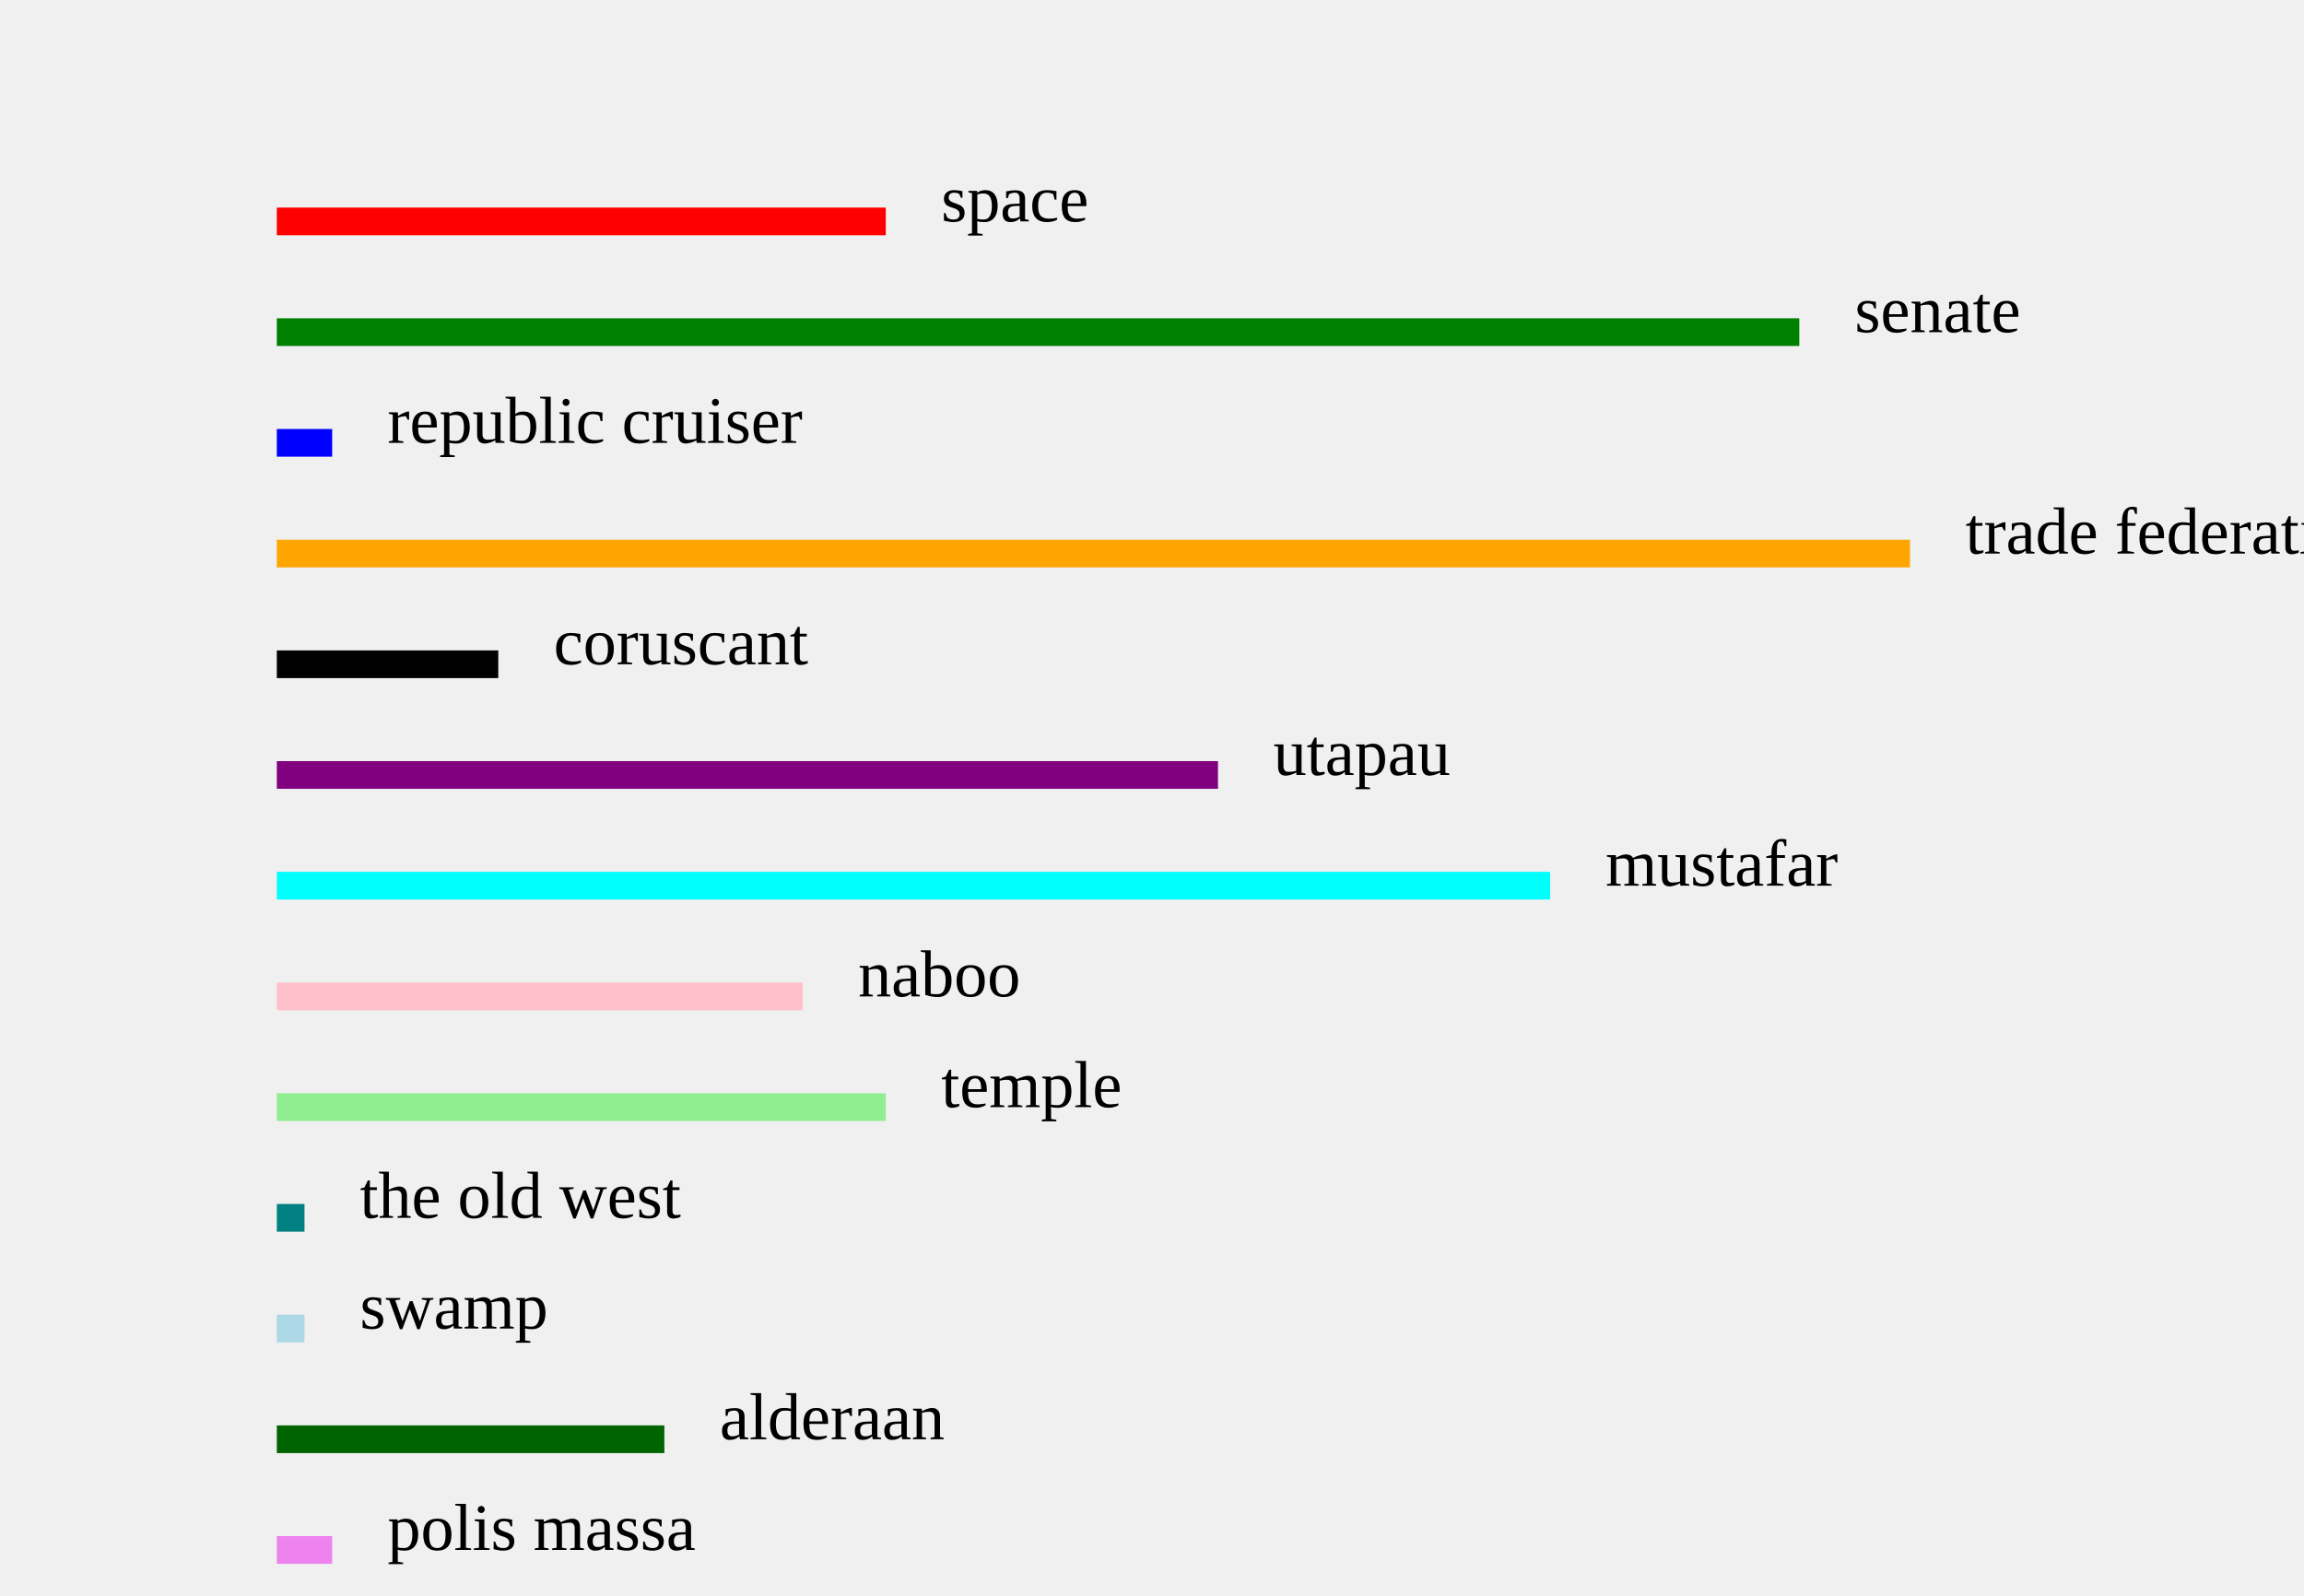
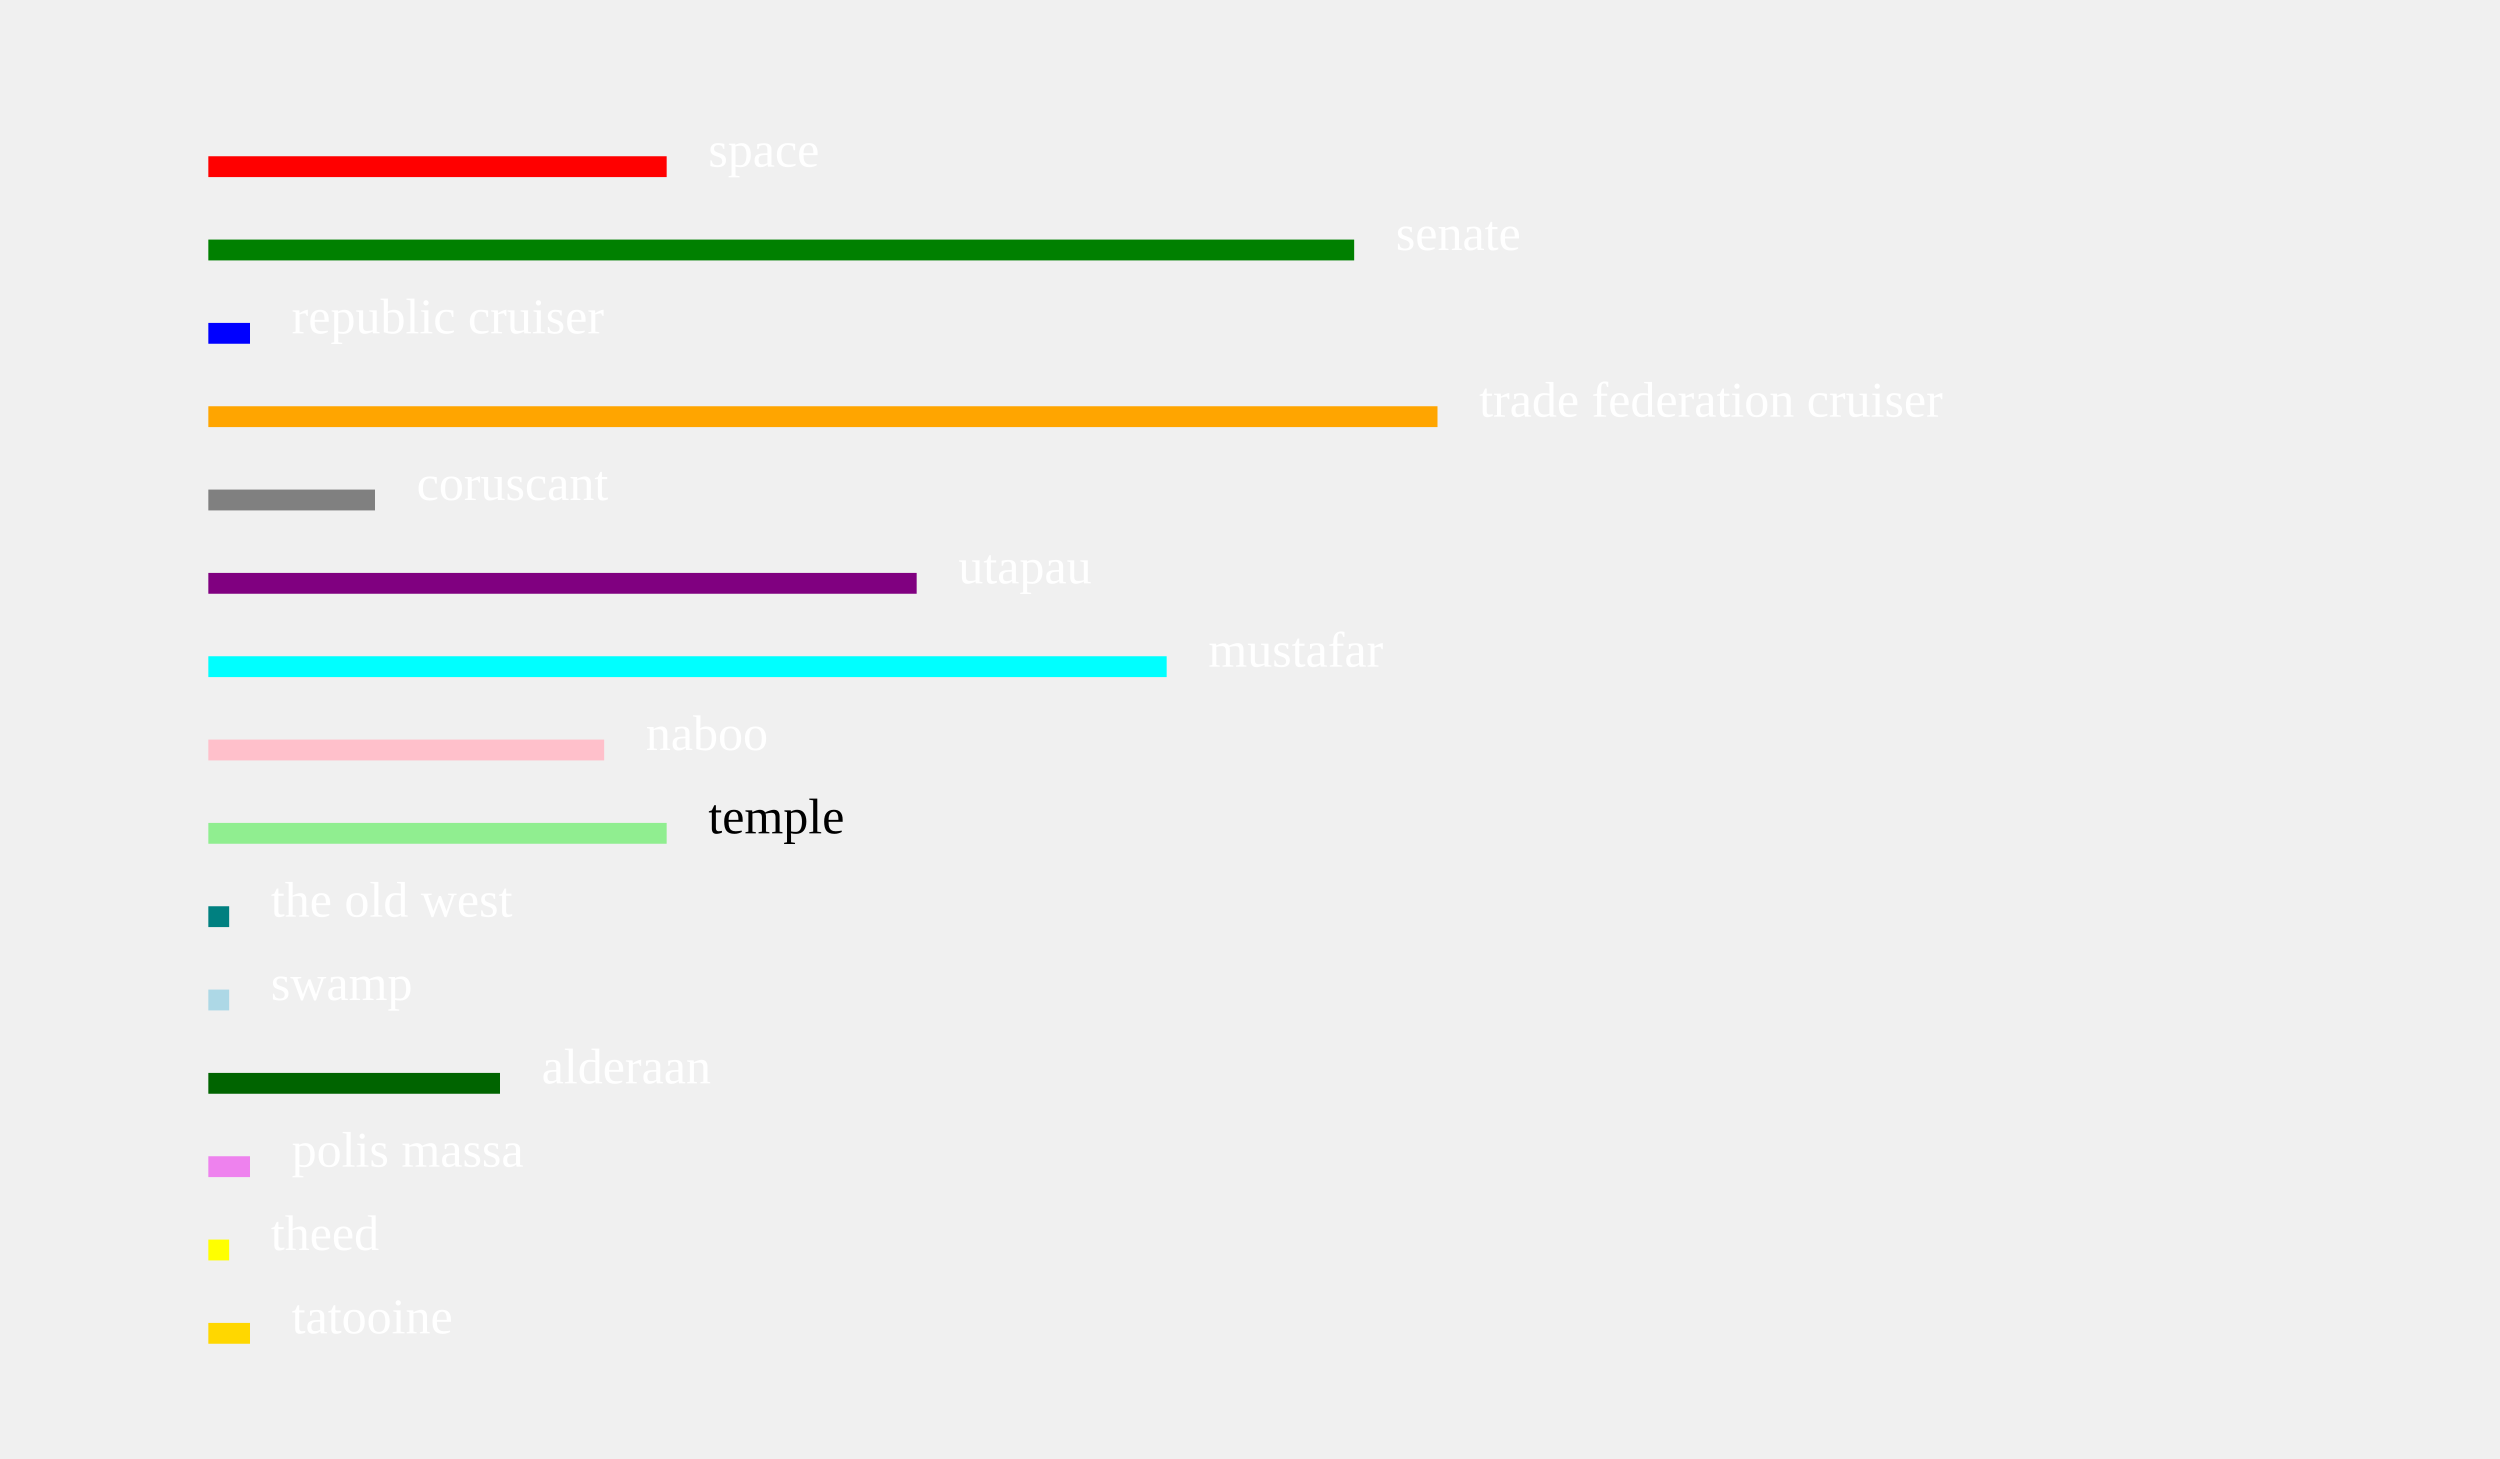
- <svg xmlns="http://www.w3.org/2000/svg" width="100%" height="100%">
+ <svg xmlns="http://www.w3.org/2000/svg" width="600" height="350">
  <g transform="translate(50, 20)">
    <g id="P-1">
      <line x1="0" y1="20" x2="110" y2="20" stroke="red" stroke-width="5" />
-       <text x="120" y="20">space</text>
+       <text fill="white" x="120" y="20">space</text>
    </g>
    <g id="P-2">
      <line x1="0" y1="40" x2="275" y2="40" stroke="green" stroke-width="5" />
-       <text x="285" y="40">senate</text>
+       <text fill="white" x="285" y="40">senate</text>
    </g>
    <g id="P-3">
      <line x1="0" y1="60" x2="10" y2="60" stroke="blue" stroke-width="5" />
-       <text x="20" y="60">republic cruiser</text>
+       <text fill="white" x="20" y="60">republic cruiser</text>
    </g>
    <g id="P-4">
      <line x1="0" y1="80" x2="295" y2="80" stroke="orange" stroke-width="5" />
-       <text x="305" y="80">trade federation cruiser</text>
+       <text fill="white" x="305" y="80">trade federation cruiser</text>
    </g>
    <g id="P-5">
-       <line x1="0" y1="100" x2="40" y2="100" stroke="black" stroke-width="5" />
-       <text x="50" y="100">coruscant</text>
+       <line x1="0" y1="100" x2="40" y2="100" stroke="grey" stroke-width="5" />
+       <text fill="white" x="50" y="100">coruscant</text>
    </g>
    <g id="P-6">
      <line x1="0" y1="120" x2="170" y2="120" stroke="purple" stroke-width="5" />
-       <text x="180" y="120">utapau</text>
+       <text fill="white" x="180" y="120">utapau</text>
    </g>
    <g id="P-7">
      <line x1="0" y1="140" x2="230" y2="140" stroke="aqua" stroke-width="5" />
-       <text x="240" y="140">mustafar</text>
+       <text fill="white" x="240" y="140">mustafar</text>
    </g>
    <g id="P-8">
      <line x1="0" y1="160" x2="95" y2="160" stroke="pink" stroke-width="5" />
-       <text x="105" y="160">naboo</text>
+       <text fill="white" x="105" y="160">naboo</text>
    </g>
    <g id="P-9">
      <line x1="0" y1="180" x2="110" y2="180" stroke="lightgreen" stroke-width="5" />
      <text x="120" y="180">temple</text>
    </g>
    <g id="P-10">
      <line x1="0" y1="200" x2="5" y2="200" stroke="teal" stroke-width="5" />
-       <text x="15" y="200">the old west</text>
+       <text fill="white" x="15" y="200">the old west</text>
    </g>
    <g id="P-11">
      <line x1="0" y1="220" x2="5" y2="220" stroke="lightblue" stroke-width="5" />
-       <text x="15" y="220">swamp</text>
+       <text fill="white" x="15" y="220">swamp</text>
    </g>
    <g id="P-12">
      <line x1="0" y1="240" x2="70" y2="240" stroke="darkgreen" stroke-width="5" />
-       <text x="80" y="240">alderaan</text>
+       <text fill="white" x="80" y="240">alderaan</text>
    </g>
    <g id="P-13">
      <line x1="0" y1="260" x2="10" y2="260" stroke="violet" stroke-width="5" />
-       <text x="20" y="260">polis massa</text>
+       <text fill="white" x="20" y="260">polis massa</text>
    </g>
    <g id="P-14">
      <line x1="0" y1="280" x2="5" y2="280" stroke="yellow" stroke-width="5" />
-       <text x="15" y="280">theed</text>
+       <text fill="white" x="15" y="280">theed</text>
    </g>
    <g id="P-15">
      <line x1="0" y1="300" x2="10" y2="300" stroke="gold" stroke-width="5" />
-       <text x="20" y="300">tatooine</text>
+       <text fill="white" x="20" y="300">tatooine</text>
    </g>
  </g>
</svg>
